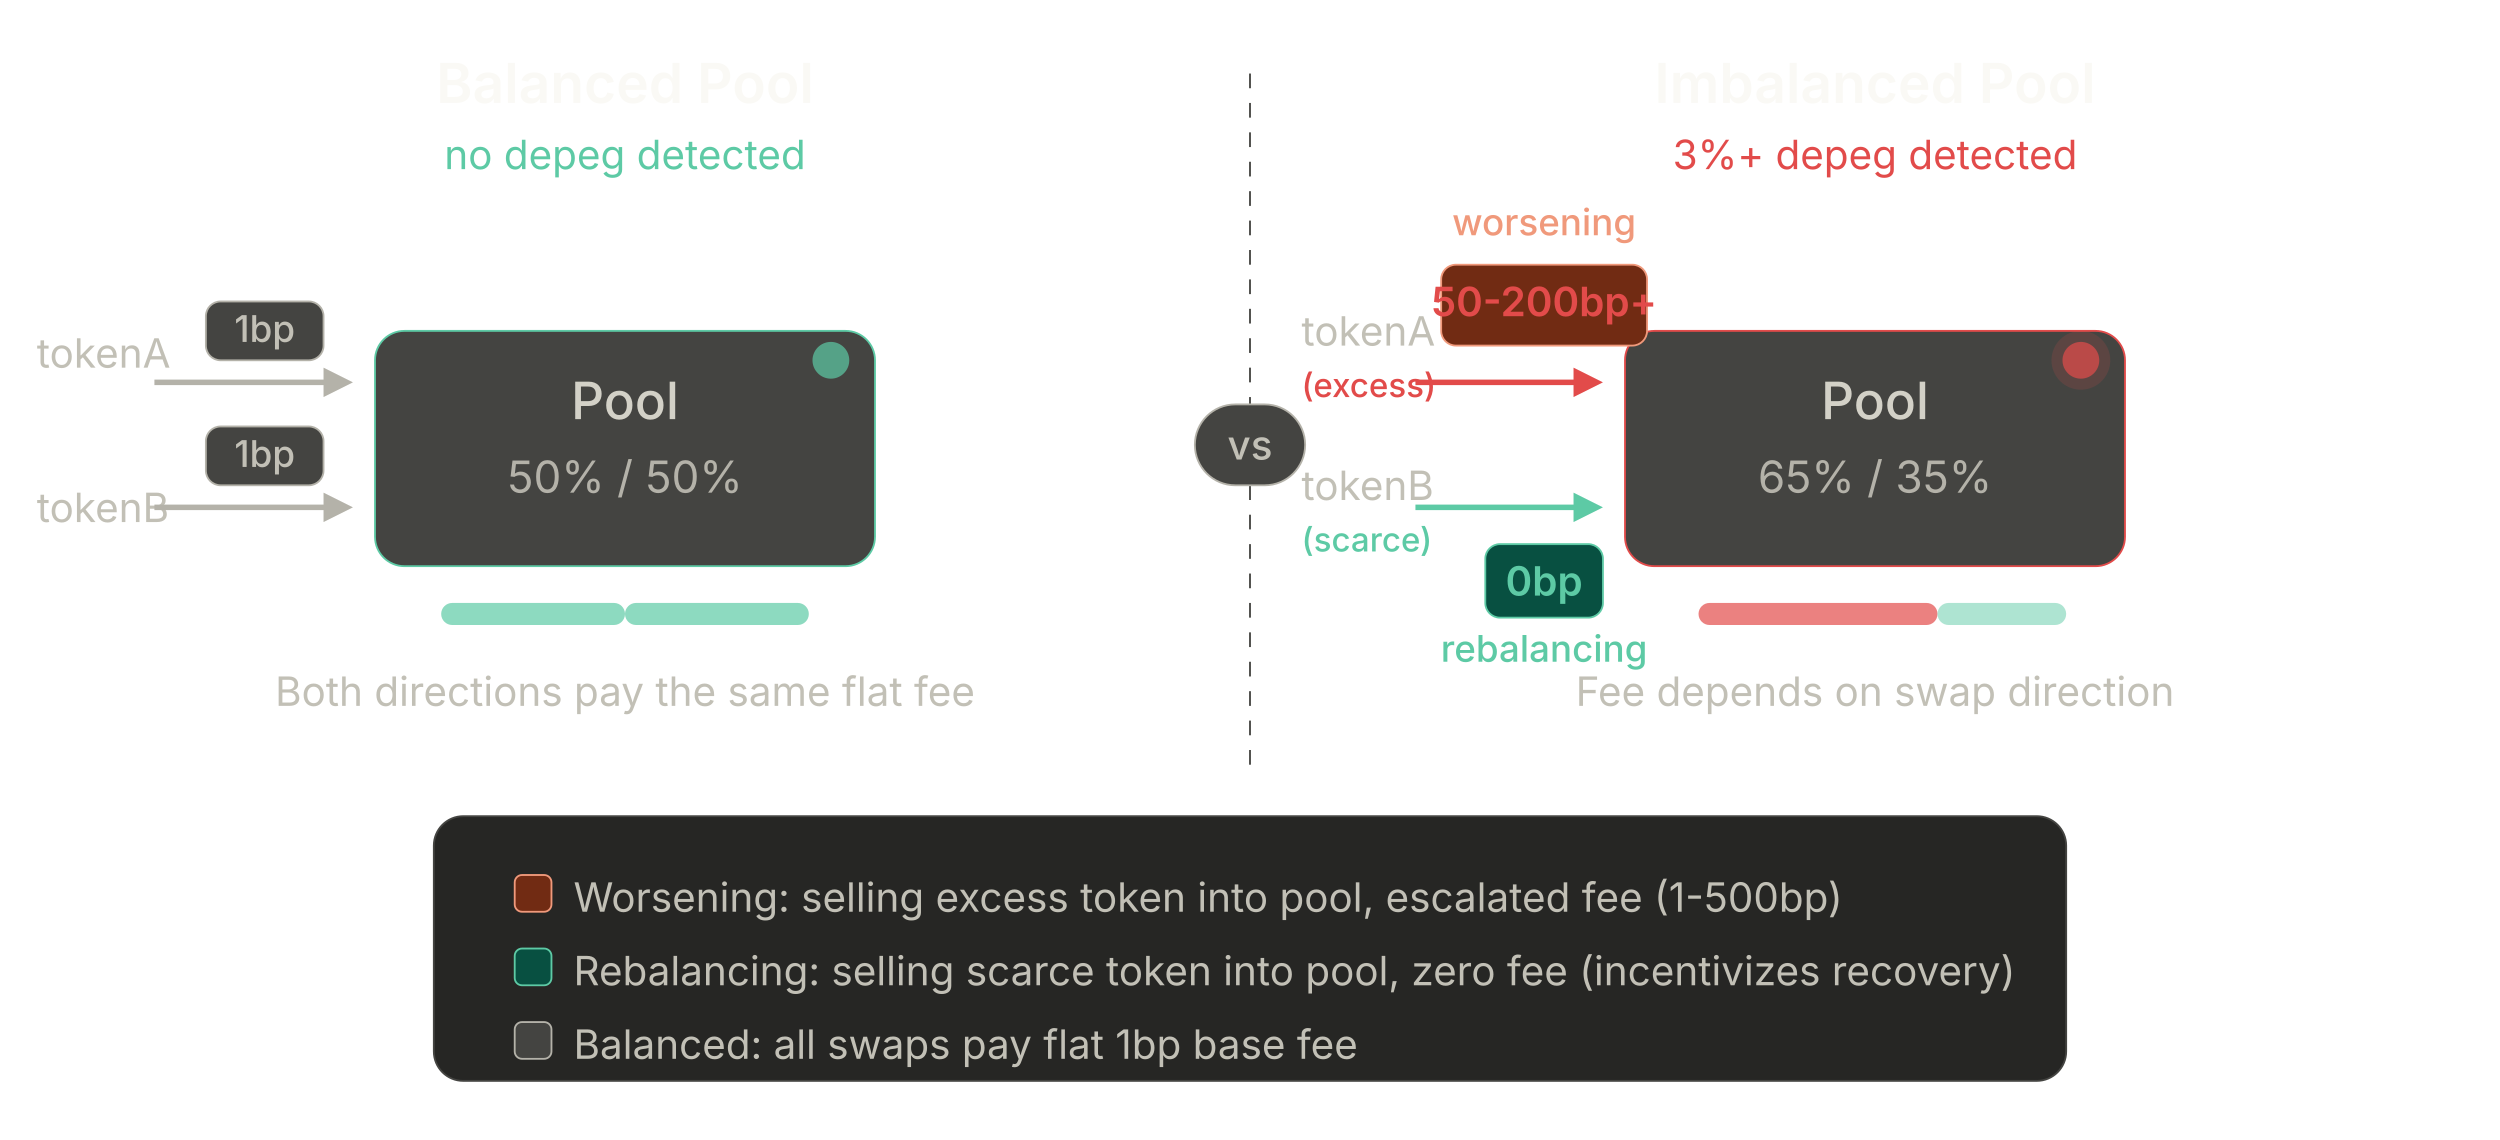
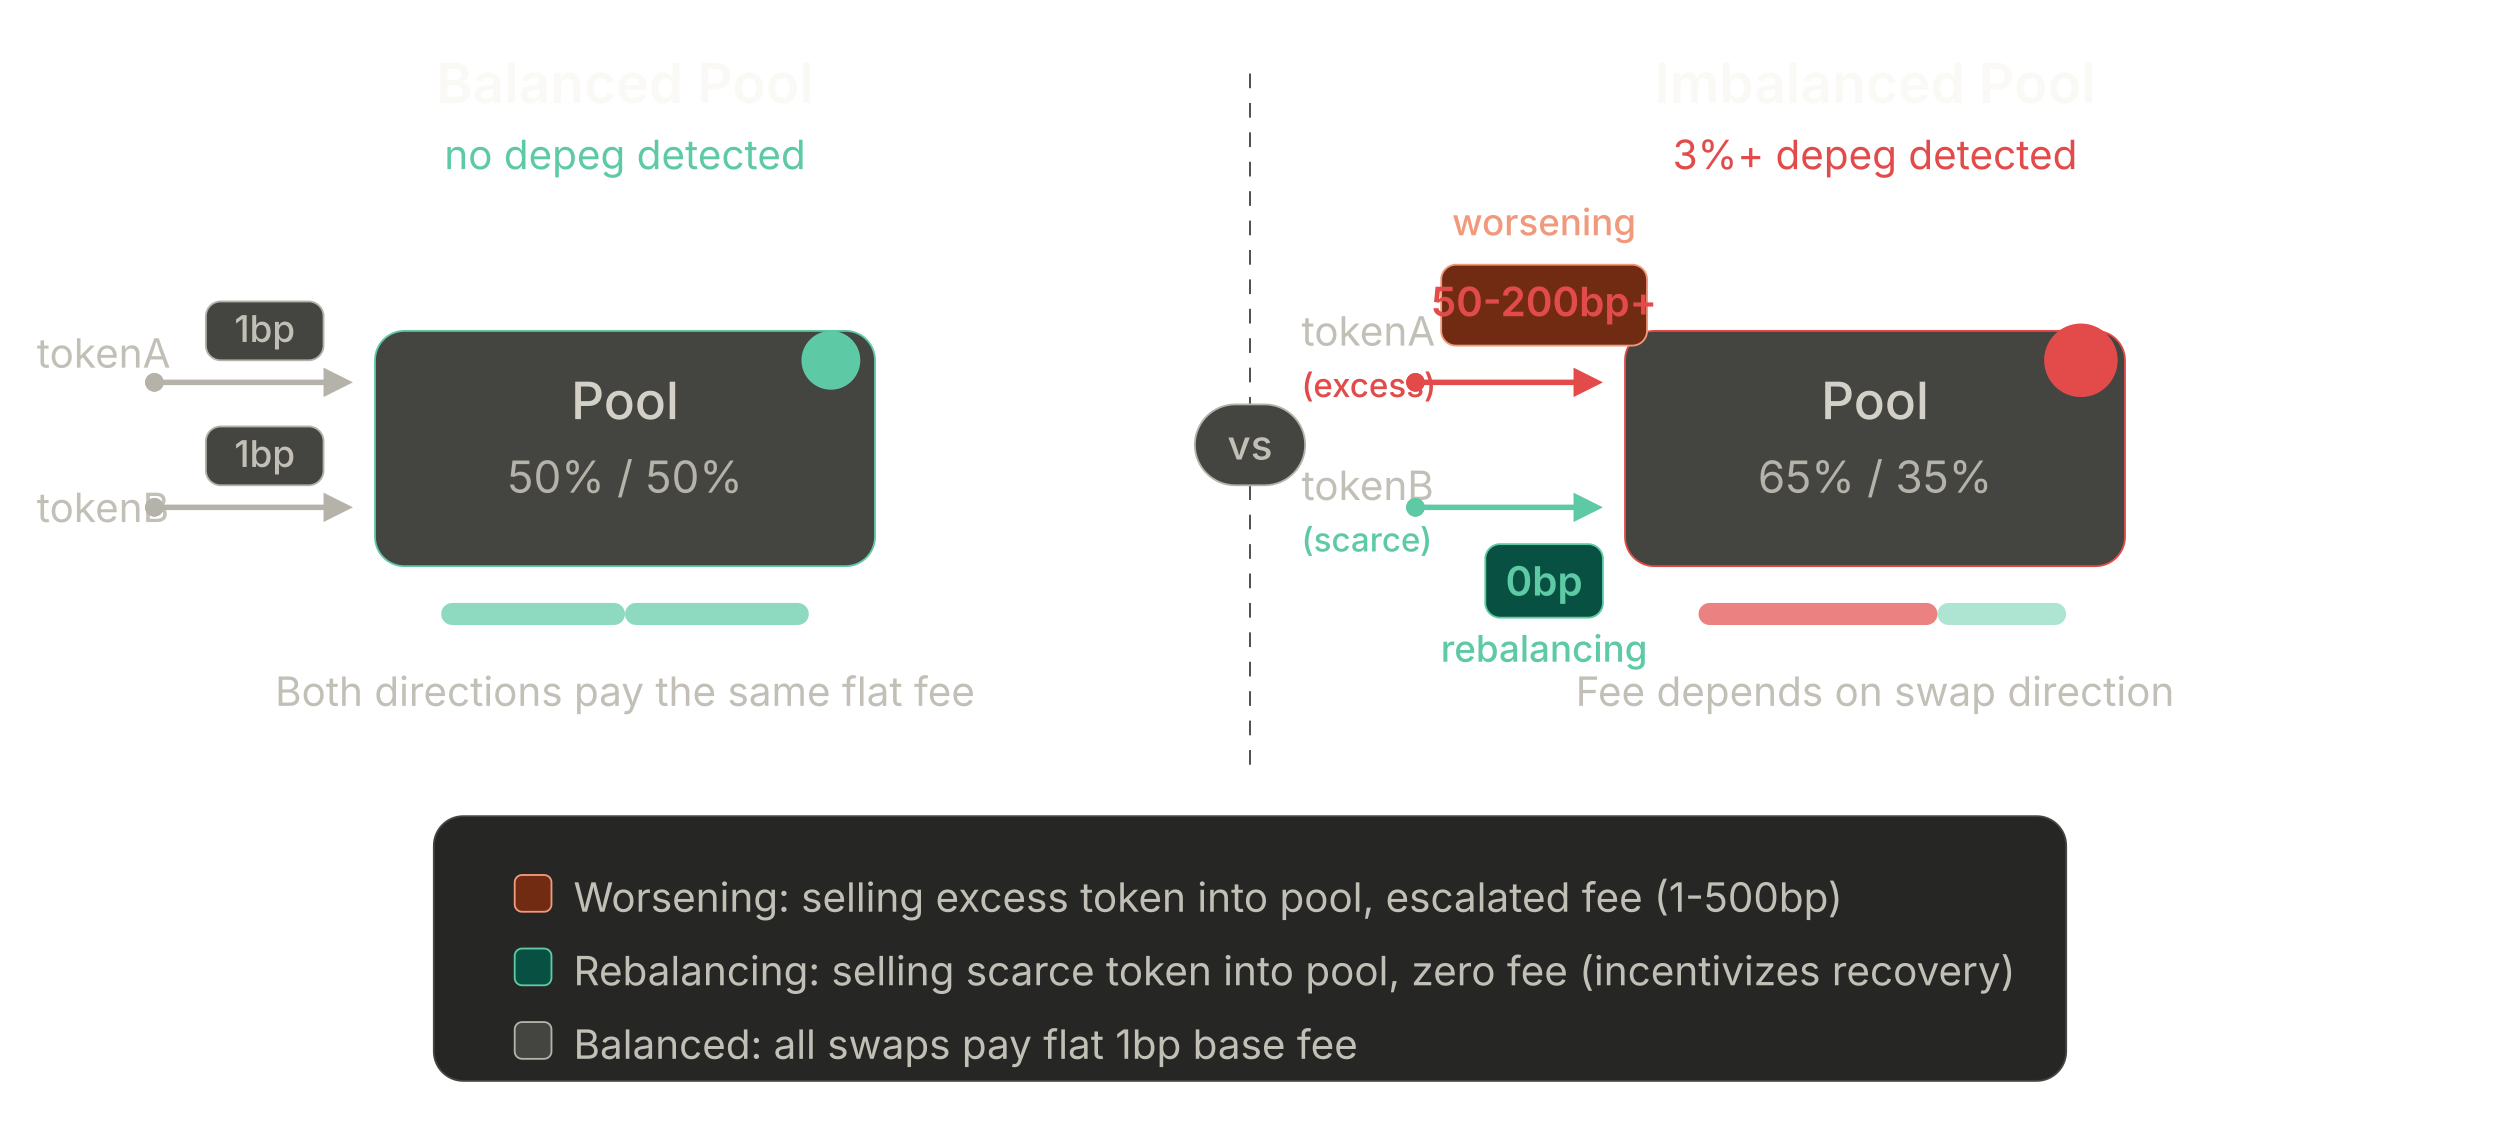
<svg xmlns="http://www.w3.org/2000/svg" width="100%" viewBox="0 0 680 310">
+   <style>
+   @keyframes pulse-green {
+     0%, 100% { opacity: 0.4; }
+     50% { opacity: 1; }
+   }
+   @keyframes pulse-red {
+     0%, 100% { opacity: 0.15; }
+     50% { opacity: 0.7; }
+   }
+   @keyframes arrow-slide-a-left {
+     0% { opacity: 0; transform: translateX(-20px); }
+     20%, 100% { opacity: 1; transform: translateX(0); }
+   }
+   @keyframes arrow-slide-b-left {
+     0%, 10% { opacity: 0; transform: translateX(-20px); }
+     30%, 100% { opacity: 1; transform: translateX(0); }
+   }
+   @keyframes arrow-slide-a-right {
+     0%, 20% { opacity: 0; transform: translateX(-20px); }
+     45%, 100% { opacity: 1; transform: translateX(0); }
+   }
+   @keyframes arrow-slide-b-right {
+     0%, 30% { opacity: 0; transform: translateX(-20px); }
+     55%, 100% { opacity: 1; transform: translateX(0); }
+   }
+   @keyframes badge-pop-a-left {
+     0%, 15% { opacity: 0; transform: scale(0.7); }
+     25%, 100% { opacity: 1; transform: scale(1); }
+   }
+   @keyframes badge-pop-b-left {
+     0%, 25% { opacity: 0; transform: scale(0.7); }
+     35%, 100% { opacity: 1; transform: scale(1); }
+   }
+   @keyframes badge-pop-worsen {
+     0%, 40% { opacity: 0; transform: scale(0.7); }
+     55%, 100% { opacity: 1; transform: scale(1); }
+   }
+   @keyframes badge-pop-rebal {
+     0%, 50% { opacity: 0; transform: scale(0.7); }
+     65%, 100% { opacity: 1; transform: scale(1); }
+   }
+   @keyframes caption-fade-left {
+     0%, 30% { opacity: 0; }
+     45%, 100% { opacity: 1; }
+   }
+   @keyframes caption-fade-right {
+     0%, 60% { opacity: 0; }
+     75%, 100% { opacity: 1; }
+   }
+   @keyframes legend-fade {
+     0%, 70% { opacity: 0; }
+     85%, 100% { opacity: 1; }
+   }
+   @keyframes dot-travel-left {
+     0% { transform: translateX(0); opacity: 0; }
+     5% { opacity: 0.8; }
+     90% { opacity: 0.8; }
+     100% { transform: translateX(48px); opacity: 0; }
+   }
+   @keyframes dot-travel-red {
+     0% { transform: translateX(0); opacity: 0; }
+     5% { opacity: 0.9; }
+     90% { opacity: 0.9; }
+     100% { transform: translateX(45px); opacity: 0; }
+   }
+   @keyframes dot-travel-green {
+     0% { transform: translateX(0); opacity: 0; }
+     5% { opacity: 0.9; }
+     90% { opacity: 0.9; }
+     100% { transform: translateX(45px); opacity: 0; }
+   }
+   .green-glow { animation: pulse-green 2.5s ease-in-out infinite; }
+   .red-glow { animation: pulse-red 2s ease-in-out infinite; }
+   .arrow-a-left { animation: arrow-slide-a-left 5s ease-out infinite; }
+   .arrow-b-left { animation: arrow-slide-b-left 5s ease-out infinite; }
+   .arrow-a-right { animation: arrow-slide-a-right 5s ease-out infinite; }
+   .arrow-b-right { animation: arrow-slide-b-right 5s ease-out infinite; }
+   .badge-a-left { animation: badge-pop-a-left 5s ease-out infinite; }
+   .badge-b-left { animation: badge-pop-b-left 5s ease-out infinite; }
+   .badge-worsen { animation: badge-pop-worsen 5s ease-out infinite; }
+   .badge-rebal { animation: badge-pop-rebal 5s ease-out infinite; }
+   .cap-left { animation: caption-fade-left 5s ease-out infinite; }
+   .cap-right { animation: caption-fade-right 5s ease-out infinite; }
+   .legend-in { animation: legend-fade 5s ease-out infinite; }
+   .dot-left-1 { animation: dot-travel-left 1.8s linear infinite; }
+   .dot-left-2 { animation: dot-travel-left 1.8s linear 0.6s infinite; }
+   .dot-left-3 { animation: dot-travel-left 1.8s linear 1.2s infinite; }
+   .dot-red-1 { animation: dot-travel-red 1.6s linear infinite; }
+   .dot-red-2 { animation: dot-travel-red 1.6s linear 0.55s infinite; }
+   .dot-red-3 { animation: dot-travel-red 1.6s linear 1.1s infinite; }
+   .dot-green-1 { animation: dot-travel-green 1.6s linear 0.2s infinite; }
+   .dot-green-2 { animation: dot-travel-green 1.6s linear 0.75s infinite; }
+   .dot-green-3 { animation: dot-travel-green 1.6s linear 1.3s infinite; }
+ </style>
  <text x="170" y="28" text-anchor="middle" fill="rgb(250,249,245)" font-family="'Anthropic Sans',-apple-system,system-ui,'Segoe UI',sans-serif" font-size="15" font-weight="600">Balanced Pool</text>
  <text x="170" y="46" text-anchor="middle" fill="rgb(93,202,165)" font-family="'Anthropic Sans',-apple-system,system-ui,'Segoe UI',sans-serif" font-size="11" font-weight="400">no depeg detected</text>
  <rect x="102" y="90" width="136" height="64" rx="8" stroke-width="0.5" fill="rgb(68,68,65)" stroke="rgb(93,202,165)" />
  <text x="170" y="114" text-anchor="middle" fill="rgb(211,209,199)" font-family="'Anthropic Sans',-apple-system,system-ui,'Segoe UI',sans-serif" font-size="14" font-weight="500">Pool</text>
  <text x="170" y="134" text-anchor="middle" fill="rgb(180,178,169)" font-family="'Anthropic Sans',-apple-system,system-ui,'Segoe UI',sans-serif" font-size="12" font-weight="400">50% / 50%</text>
-   <circle cx="226" cy="98" r="5" fill="rgb(93,202,165)" opacity="0.7" />
+   <circle cx="226" cy="98" r="8" fill="rgb(93,202,165)" class="green-glow" />
+   <circle cx="226" cy="98" r="4" fill="rgb(93,202,165)" />
  <text x="10" y="100" text-anchor="start" fill="rgb(194,192,182)" font-family="'Anthropic Sans',-apple-system,system-ui,'Segoe UI',sans-serif" font-size="11" font-weight="400">tokenA</text>
-   <line x1="42" y1="104" x2="90" y2="104" stroke="rgb(180,178,169)" stroke-width="1.5" />
-   <polygon points="96,104 88,100 88,108" fill="rgb(180,178,169)" />
-   <rect x="56" y="82" width="32" height="16" rx="4" fill="rgb(68,68,65)" stroke="rgb(180,178,169)" stroke-width="0.5" />
-   <text x="72" y="93" text-anchor="middle" fill="rgb(194,192,182)" font-family="'Anthropic Sans',-apple-system,system-ui,'Segoe UI',sans-serif" font-size="10" font-weight="500">1bp</text>
+   <g class="arrow-a-left">
+     <line x1="42" y1="104" x2="90" y2="104" stroke="rgb(180,178,169)" stroke-width="1.5" />
+     <polygon points="96,104 88,100 88,108" fill="rgb(180,178,169)" />
+   </g>
+   <circle cx="42" cy="104" r="2.5" fill="rgb(180,178,169)" class="dot-left-1" />
+   <circle cx="42" cy="104" r="2.5" fill="rgb(180,178,169)" class="dot-left-2" />
+   <circle cx="42" cy="104" r="2.5" fill="rgb(180,178,169)" class="dot-left-3" />
+   <g class="badge-a-left">
+     <rect x="56" y="82" width="32" height="16" rx="4" fill="rgb(68,68,65)" stroke="rgb(180,178,169)" stroke-width="0.5" />
+     <text x="72" y="93" text-anchor="middle" fill="rgb(194,192,182)" font-family="'Anthropic Sans',-apple-system,system-ui,'Segoe UI',sans-serif" font-size="10" font-weight="500">1bp</text>
+   </g>
  <text x="10" y="142" text-anchor="start" fill="rgb(194,192,182)" font-family="'Anthropic Sans',-apple-system,system-ui,'Segoe UI',sans-serif" font-size="11" font-weight="400">tokenB</text>
-   <line x1="42" y1="138" x2="90" y2="138" stroke="rgb(180,178,169)" stroke-width="1.5" />
-   <polygon points="96,138 88,134 88,142" fill="rgb(180,178,169)" />
-   <rect x="56" y="116" width="32" height="16" rx="4" fill="rgb(68,68,65)" stroke="rgb(180,178,169)" stroke-width="0.5" />
-   <text x="72" y="127" text-anchor="middle" fill="rgb(194,192,182)" font-family="'Anthropic Sans',-apple-system,system-ui,'Segoe UI',sans-serif" font-size="10" font-weight="500">1bp</text>
+   <g class="arrow-b-left">
+     <line x1="42" y1="138" x2="90" y2="138" stroke="rgb(180,178,169)" stroke-width="1.5" />
+     <polygon points="96,138 88,134 88,142" fill="rgb(180,178,169)" />
+   </g>
+   <circle cx="42" cy="138" r="2.5" fill="rgb(180,178,169)" class="dot-left-1" />
+   <circle cx="42" cy="138" r="2.5" fill="rgb(180,178,169)" class="dot-left-2" />
+   <circle cx="42" cy="138" r="2.5" fill="rgb(180,178,169)" class="dot-left-3" />
+   <g class="badge-b-left">
+     <rect x="56" y="116" width="32" height="16" rx="4" fill="rgb(68,68,65)" stroke="rgb(180,178,169)" stroke-width="0.5" />
+     <text x="72" y="127" text-anchor="middle" fill="rgb(194,192,182)" font-family="'Anthropic Sans',-apple-system,system-ui,'Segoe UI',sans-serif" font-size="10" font-weight="500">1bp</text>
+   </g>
  <rect x="120" y="164" width="50" height="6" rx="3" fill="rgb(93,202,165)" opacity="0.7" />
  <rect x="170" y="164" width="50" height="6" rx="3" fill="rgb(93,202,165)" opacity="0.7" />
-   <text x="170" y="192" text-anchor="middle" fill="rgb(194,192,182)" font-family="'Anthropic Sans',-apple-system,system-ui,'Segoe UI',sans-serif" font-size="11" font-weight="400">Both directions pay the same flat fee</text>
+   <text x="170" y="192" text-anchor="middle" fill="rgb(194,192,182)" font-family="'Anthropic Sans',-apple-system,system-ui,'Segoe UI',sans-serif" font-size="11" font-weight="400" class="cap-left">Both directions pay the same flat fee</text>
  <line x1="340" y1="20" x2="340" y2="210" stroke="rgb(68,68,65)" stroke-width="0.5" stroke-dasharray="4 4" />
  <rect x="325" y="110" width="30" height="22" rx="11" fill="rgb(68,68,65)" stroke="rgb(180,178,169)" stroke-width="0.5" />
  <text x="340" y="125" text-anchor="middle" fill="rgb(194,192,182)" font-family="'Anthropic Sans',-apple-system,system-ui,'Segoe UI',sans-serif" font-size="11" font-weight="500">vs</text>
  <text x="510" y="28" text-anchor="middle" fill="rgb(250,249,245)" font-family="'Anthropic Sans',-apple-system,system-ui,'Segoe UI',sans-serif" font-size="15" font-weight="600">Imbalanced Pool</text>
  <text x="510" y="46" text-anchor="middle" fill="rgb(226,75,74)" font-family="'Anthropic Sans',-apple-system,system-ui,'Segoe UI',sans-serif" font-size="11" font-weight="400">3%+ depeg detected</text>
  <rect x="442" y="90" width="136" height="64" rx="8" stroke-width="0.5" fill="rgb(68,68,65)" stroke="rgb(226,75,74)" />
  <text x="510" y="114" text-anchor="middle" fill="rgb(211,209,199)" font-family="'Anthropic Sans',-apple-system,system-ui,'Segoe UI',sans-serif" font-size="14" font-weight="500">Pool</text>
  <text x="510" y="134" text-anchor="middle" fill="rgb(180,178,169)" font-family="'Anthropic Sans',-apple-system,system-ui,'Segoe UI',sans-serif" font-size="12" font-weight="400">65% / 35%</text>
-   <circle cx="566" cy="98" r="8" fill="rgb(226,75,74)" opacity="0.15" />
-   <circle cx="566" cy="98" r="5" fill="rgb(226,75,74)" opacity="0.7" />
+   <circle cx="566" cy="98" r="10" fill="rgb(226,75,74)" class="red-glow" />
+   <circle cx="566" cy="98" r="4" fill="rgb(226,75,74)" />
  <text x="354" y="94" text-anchor="start" fill="rgb(194,192,182)" font-family="'Anthropic Sans',-apple-system,system-ui,'Segoe UI',sans-serif" font-size="11" font-weight="400">tokenA</text>
  <text x="354" y="108" text-anchor="start" fill="rgb(226,75,74)" font-family="'Anthropic Sans',-apple-system,system-ui,'Segoe UI',sans-serif" font-size="9" font-weight="500">(excess)</text>
-   <line x1="385" y1="104" x2="430" y2="104" stroke="rgb(226,75,74)" stroke-width="1.5" />
-   <polygon points="436,104 428,100 428,108" fill="rgb(226,75,74)" />
-   <text x="420" y="64" text-anchor="middle" fill="rgb(240,153,123)" font-family="'Anthropic Sans',-apple-system,system-ui,'Segoe UI',sans-serif" font-size="10" font-weight="500">worsening</text>
-   <rect x="392" y="72" width="56" height="22" rx="4" fill="rgb(113,43,19)" stroke="rgb(240,153,123)" stroke-width="0.5" />
-   <text x="420" y="86" text-anchor="middle" fill="rgb(226,75,74)" font-family="'Anthropic Sans',-apple-system,system-ui,'Segoe UI',sans-serif" font-size="11" font-weight="600">50-200bp+</text>
+   <g class="arrow-a-right">
+     <line x1="385" y1="104" x2="430" y2="104" stroke="rgb(226,75,74)" stroke-width="1.5" />
+     <polygon points="436,104 428,100 428,108" fill="rgb(226,75,74)" />
+   </g>
+   <circle cx="385" cy="104" r="2.5" fill="rgb(226,75,74)" class="dot-red-1" />
+   <circle cx="385" cy="104" r="2.5" fill="rgb(226,75,74)" class="dot-red-2" />
+   <circle cx="385" cy="104" r="2.5" fill="rgb(226,75,74)" class="dot-red-3" />
+   <g class="badge-worsen">
+     <text x="420" y="64" text-anchor="middle" fill="rgb(240,153,123)" font-family="'Anthropic Sans',-apple-system,system-ui,'Segoe UI',sans-serif" font-size="10" font-weight="500">worsening</text>
+     <rect x="392" y="72" width="56" height="22" rx="4" fill="rgb(113,43,19)" stroke="rgb(240,153,123)" stroke-width="0.5" />
+     <text x="420" y="86" text-anchor="middle" fill="rgb(226,75,74)" font-family="'Anthropic Sans',-apple-system,system-ui,'Segoe UI',sans-serif" font-size="11" font-weight="600">50-200bp+</text>
+   </g>
  <text x="354" y="136" text-anchor="start" fill="rgb(194,192,182)" font-family="'Anthropic Sans',-apple-system,system-ui,'Segoe UI',sans-serif" font-size="11" font-weight="400">tokenB</text>
  <text x="354" y="150" text-anchor="start" fill="rgb(93,202,165)" font-family="'Anthropic Sans',-apple-system,system-ui,'Segoe UI',sans-serif" font-size="9" font-weight="500">(scarce)</text>
-   <line x1="385" y1="138" x2="430" y2="138" stroke="rgb(93,202,165)" stroke-width="1.5" />
-   <polygon points="436,138 428,134 428,142" fill="rgb(93,202,165)" />
-   <rect x="404" y="148" width="32" height="20" rx="4" fill="rgb(8,80,65)" stroke="rgb(93,202,165)" stroke-width="0.5" />
-   <text x="420" y="162" text-anchor="middle" fill="rgb(93,202,165)" font-family="'Anthropic Sans',-apple-system,system-ui,'Segoe UI',sans-serif" font-size="11" font-weight="600">0bp</text>
-   <text x="420" y="180" text-anchor="middle" fill="rgb(93,202,165)" font-family="'Anthropic Sans',-apple-system,system-ui,'Segoe UI',sans-serif" font-size="10" font-weight="500">rebalancing</text>
+   <g class="arrow-b-right">
+     <line x1="385" y1="138" x2="430" y2="138" stroke="rgb(93,202,165)" stroke-width="1.5" />
+     <polygon points="436,138 428,134 428,142" fill="rgb(93,202,165)" />
+   </g>
+   <circle cx="385" cy="138" r="2.5" fill="rgb(93,202,165)" class="dot-green-1" />
+   <circle cx="385" cy="138" r="2.5" fill="rgb(93,202,165)" class="dot-green-2" />
+   <circle cx="385" cy="138" r="2.5" fill="rgb(93,202,165)" class="dot-green-3" />
+   <g class="badge-rebal">
+     <rect x="404" y="148" width="32" height="20" rx="4" fill="rgb(8,80,65)" stroke="rgb(93,202,165)" stroke-width="0.5" />
+     <text x="420" y="162" text-anchor="middle" fill="rgb(93,202,165)" font-family="'Anthropic Sans',-apple-system,system-ui,'Segoe UI',sans-serif" font-size="11" font-weight="600">0bp</text>
+     <text x="420" y="180" text-anchor="middle" fill="rgb(93,202,165)" font-family="'Anthropic Sans',-apple-system,system-ui,'Segoe UI',sans-serif" font-size="10" font-weight="500">rebalancing</text>
+   </g>
  <rect x="462" y="164" width="65" height="6" rx="3" fill="rgb(226,75,74)" opacity="0.7" />
  <rect x="527" y="164" width="35" height="6" rx="3" fill="rgb(93,202,165)" opacity="0.5" />
-   <text x="510" y="192" text-anchor="middle" fill="rgb(194,192,182)" font-family="'Anthropic Sans',-apple-system,system-ui,'Segoe UI',sans-serif" font-size="11" font-weight="400">Fee depends on swap direction</text>
-   <rect x="118" y="222" width="444" height="72" rx="8" fill="rgb(38,38,36)" stroke="rgb(68,68,65)" stroke-width="0.5" />
-   <rect x="140" y="238" width="10" height="10" rx="2" fill="rgb(113,43,19)" stroke="rgb(240,153,123)" stroke-width="0.5" />
-   <text x="156" y="248" fill="rgb(194,192,182)" font-family="'Anthropic Sans',-apple-system,system-ui,'Segoe UI',sans-serif" font-size="11" font-weight="400">Worsening: selling excess token into pool, escalated fee (1-500bp)</text>
-   <rect x="140" y="258" width="10" height="10" rx="2" fill="rgb(8,80,65)" stroke="rgb(93,202,165)" stroke-width="0.5" />
-   <text x="156" y="268" fill="rgb(194,192,182)" font-family="'Anthropic Sans',-apple-system,system-ui,'Segoe UI',sans-serif" font-size="11" font-weight="400">Rebalancing: selling scarce token into pool, zero fee (incentivizes recovery)</text>
-   <rect x="140" y="278" width="10" height="10" rx="2" fill="rgb(68,68,65)" stroke="rgb(180,178,169)" stroke-width="0.5" />
-   <text x="156" y="288" fill="rgb(194,192,182)" font-family="'Anthropic Sans',-apple-system,system-ui,'Segoe UI',sans-serif" font-size="11" font-weight="400">Balanced: all swaps pay flat 1bp base fee</text>
+   <text x="510" y="192" text-anchor="middle" fill="rgb(194,192,182)" font-family="'Anthropic Sans',-apple-system,system-ui,'Segoe UI',sans-serif" font-size="11" font-weight="400" class="cap-right">Fee depends on swap direction</text>
+   <g class="legend-in">
+     <rect x="118" y="222" width="444" height="72" rx="8" fill="rgb(38,38,36)" stroke="rgb(68,68,65)" stroke-width="0.5" />
+     <rect x="140" y="238" width="10" height="10" rx="2" fill="rgb(113,43,19)" stroke="rgb(240,153,123)" stroke-width="0.5" />
+     <text x="156" y="248" fill="rgb(194,192,182)" font-family="'Anthropic Sans',-apple-system,system-ui,'Segoe UI',sans-serif" font-size="11" font-weight="400">Worsening: selling excess token into pool, escalated fee (1-500bp)</text>
+     <rect x="140" y="258" width="10" height="10" rx="2" fill="rgb(8,80,65)" stroke="rgb(93,202,165)" stroke-width="0.5" />
+     <text x="156" y="268" fill="rgb(194,192,182)" font-family="'Anthropic Sans',-apple-system,system-ui,'Segoe UI',sans-serif" font-size="11" font-weight="400">Rebalancing: selling scarce token into pool, zero fee (incentivizes recovery)</text>
+     <rect x="140" y="278" width="10" height="10" rx="2" fill="rgb(68,68,65)" stroke="rgb(180,178,169)" stroke-width="0.5" />
+     <text x="156" y="288" fill="rgb(194,192,182)" font-family="'Anthropic Sans',-apple-system,system-ui,'Segoe UI',sans-serif" font-size="11" font-weight="400">Balanced: all swaps pay flat 1bp base fee</text>
+   </g>
</svg>
